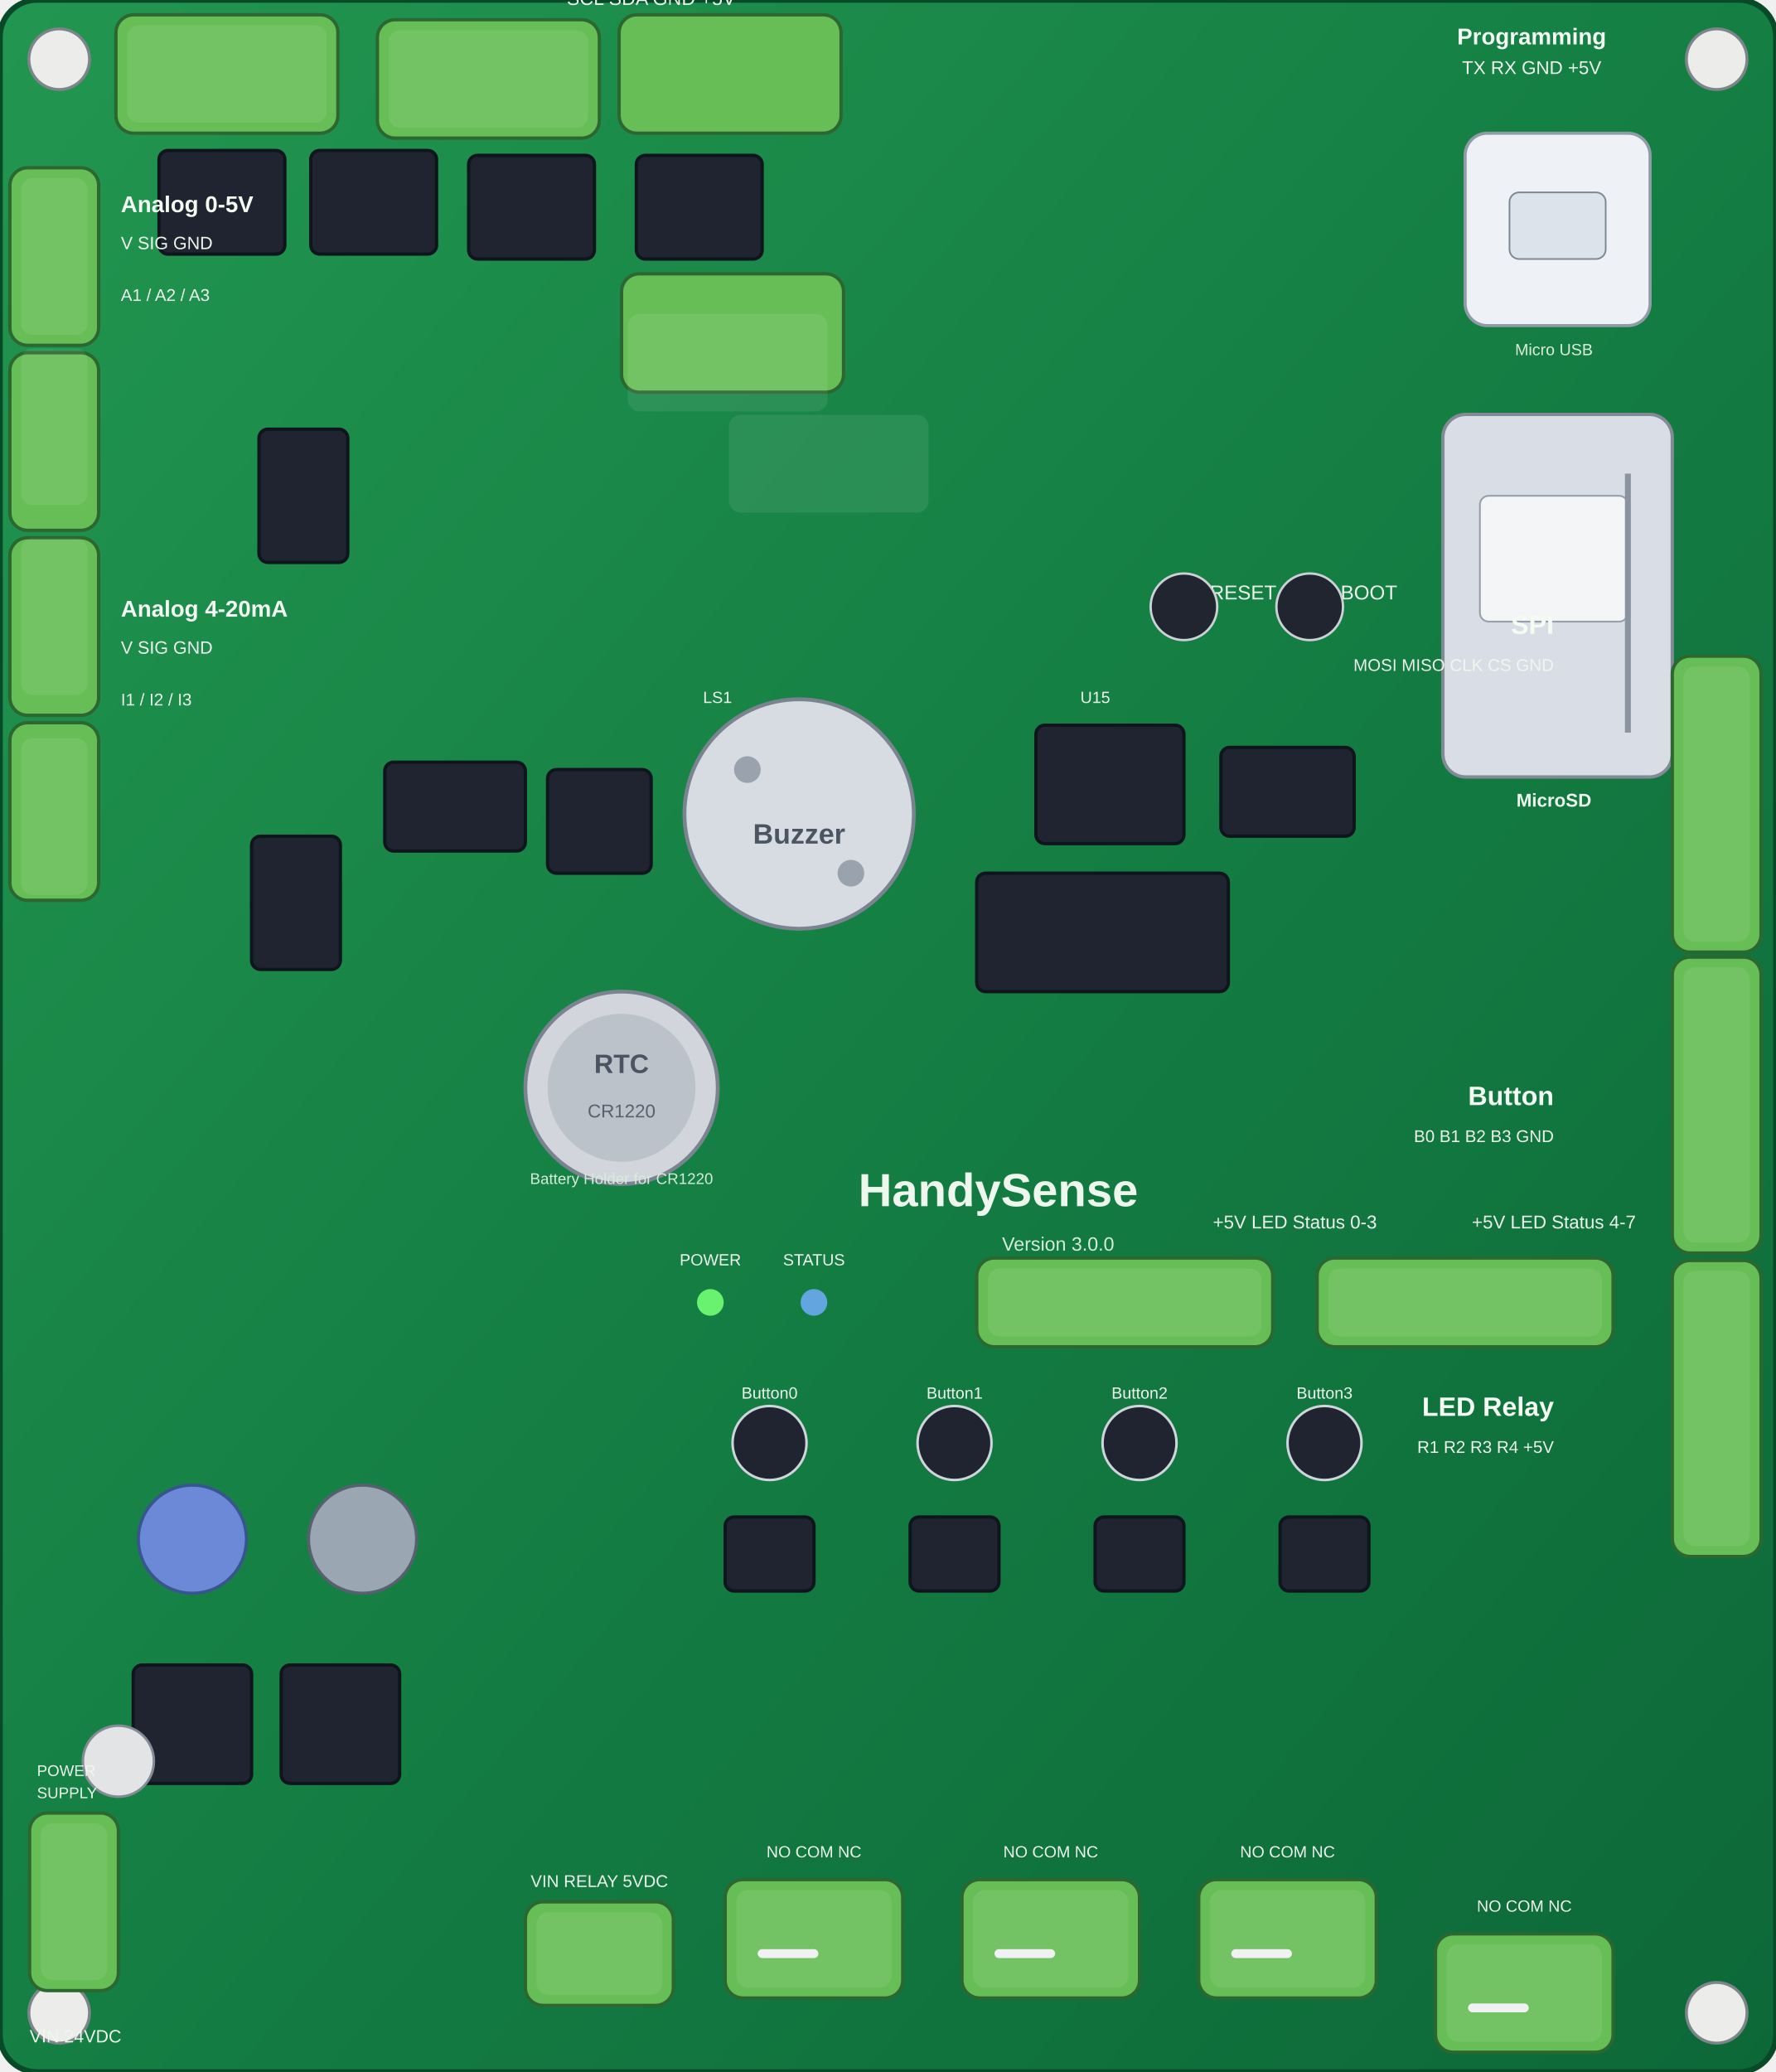
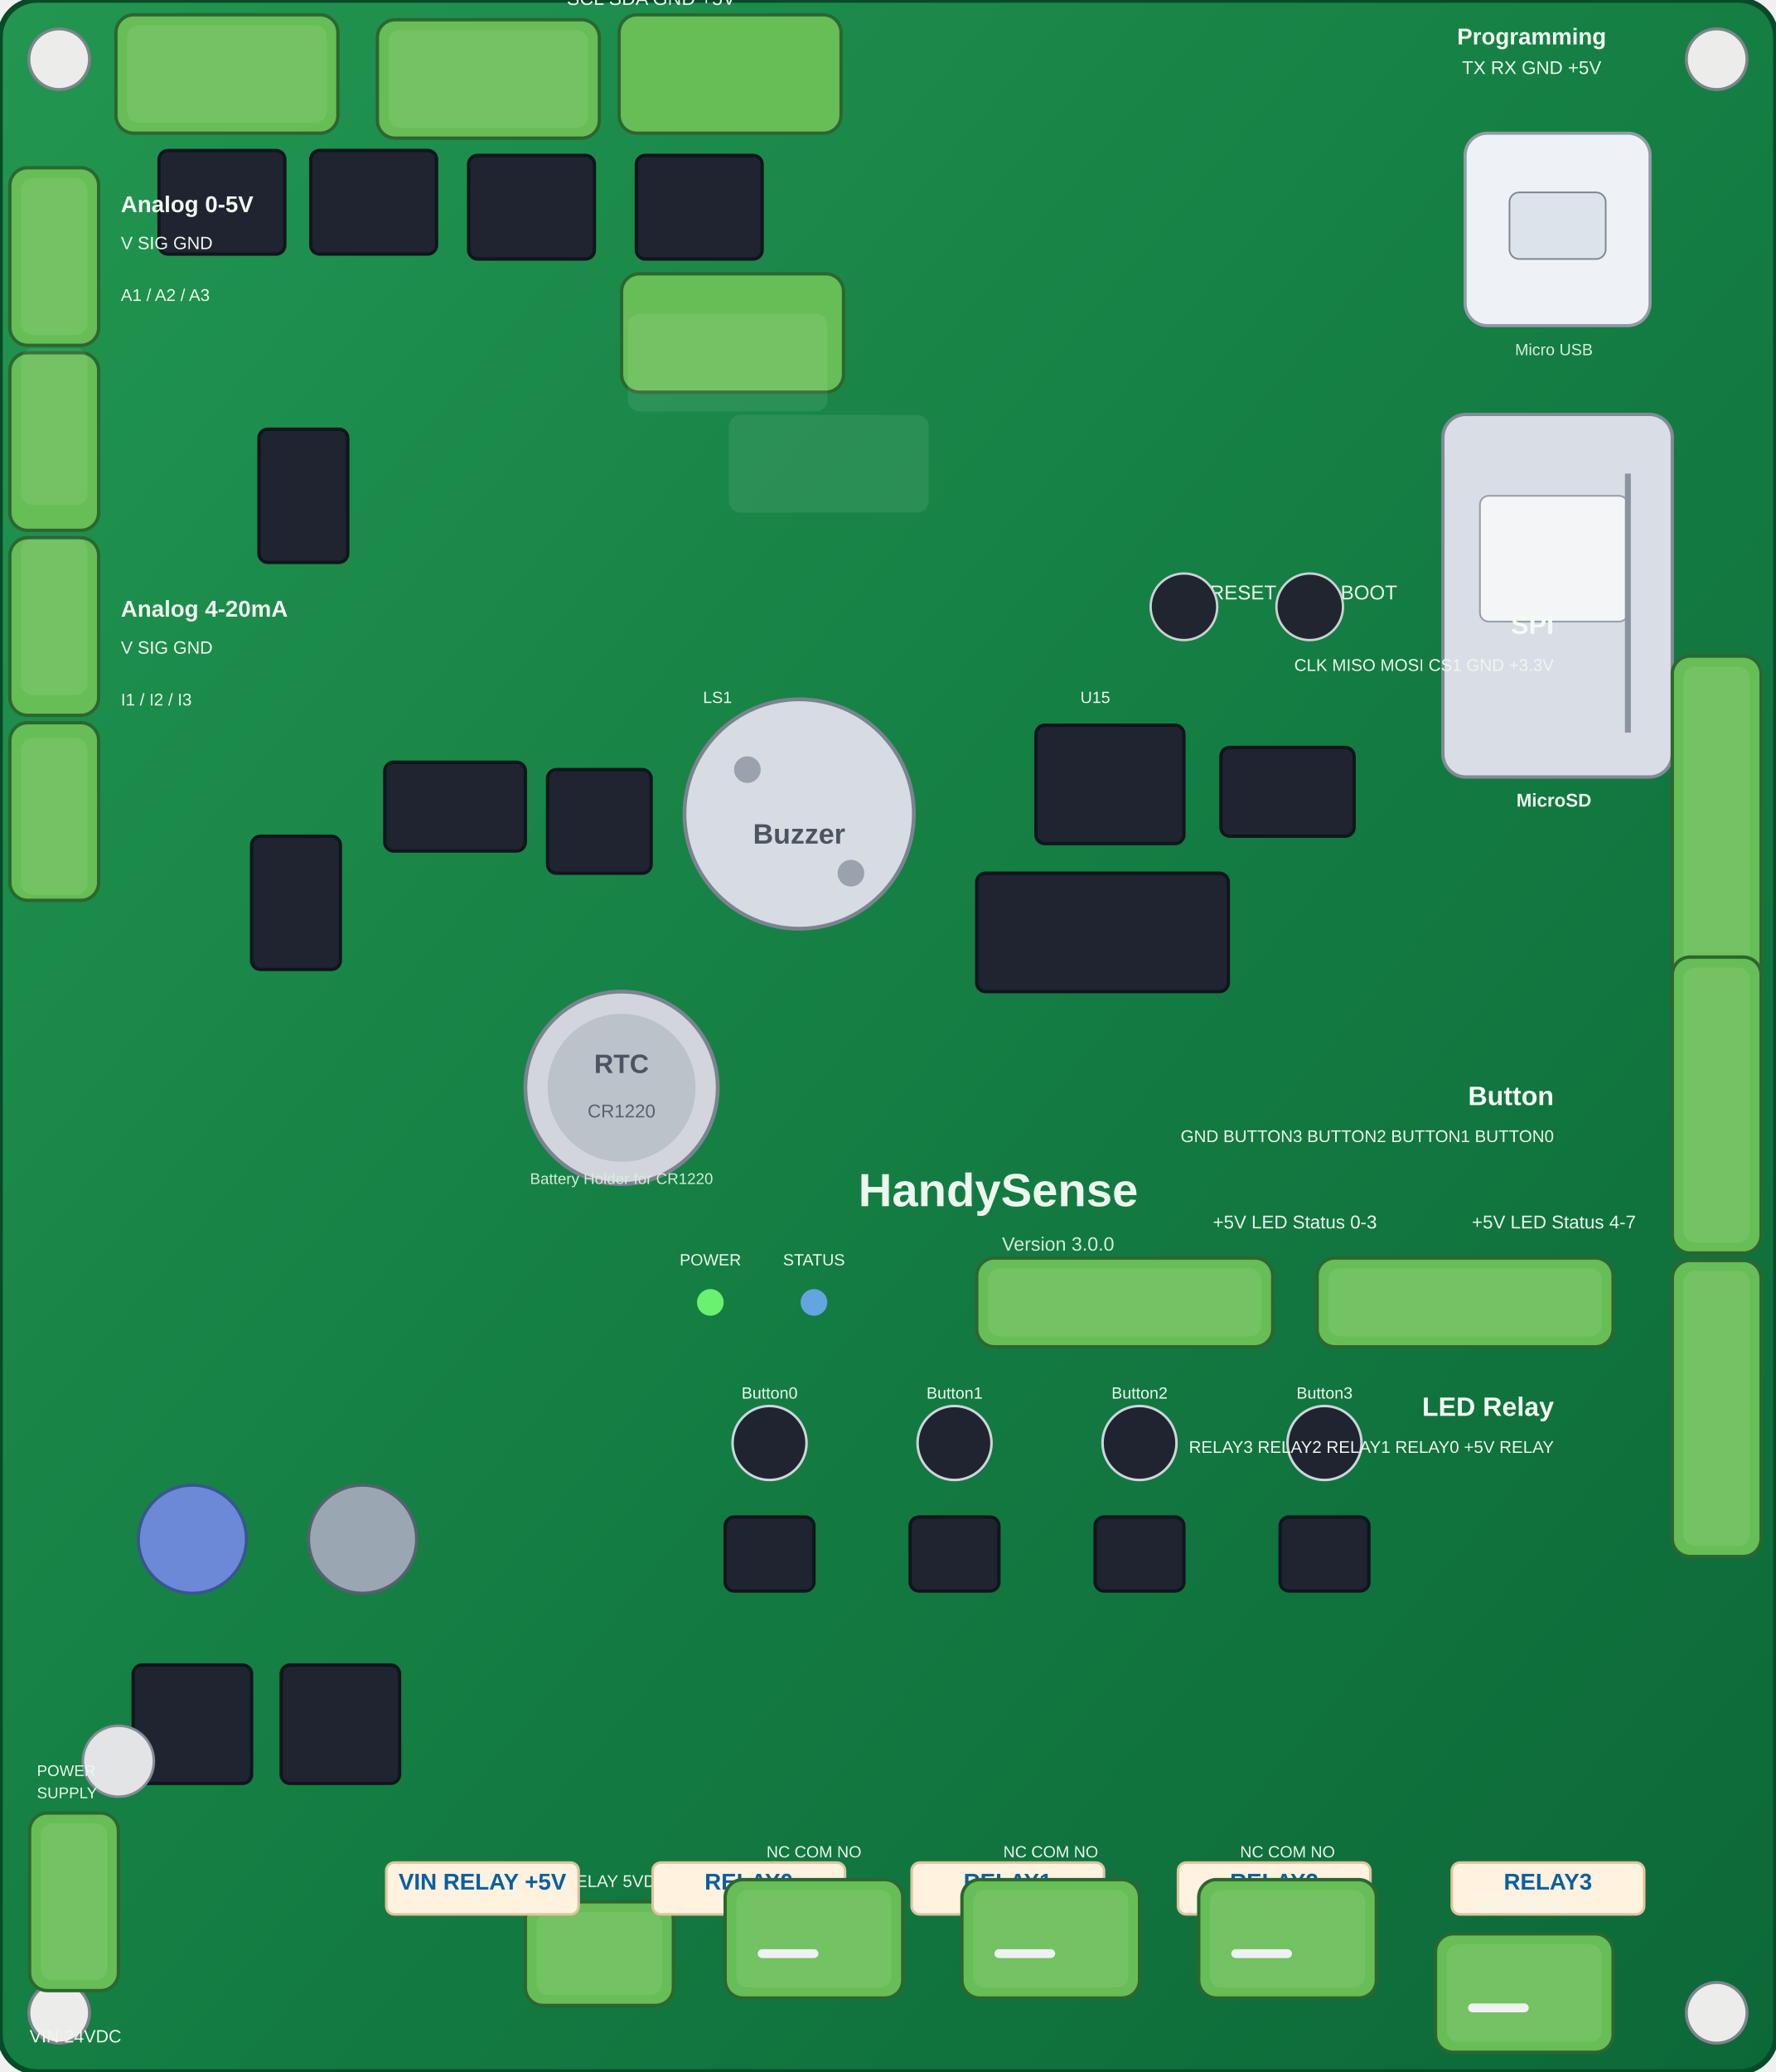
<svg xmlns="http://www.w3.org/2000/svg" width="360" height="420" viewBox="0 0 240 280">
  <defs>
    <linearGradient id="handysense-board-fill" x1="0%" y1="0%" x2="100%" y2="100%">
      <stop offset="0%" stop-color="#229650" />
      <stop offset="55%" stop-color="#137c42" />
      <stop offset="100%" stop-color="#0d6838" />
    </linearGradient>
    <filter id="handysense-shadow" x="-20%" y="-20%" width="140%" height="140%" />
  </defs>
  <g id="board_base" transform="matrix(1 0 0 1 0 0)">
    <rect x="0" y="0" width="240" height="280" rx="5" ry="5" fill="url(#handysense-board-fill)" stroke="#084a28" stroke-width="0.75" />
    <circle cx="8" cy="8" r="4.1" fill="#ececeb" stroke="#7d848a" stroke-width="0.4" />
    <circle cx="232" cy="8" r="4.1" fill="#ececeb" stroke="#7d848a" stroke-width="0.4" />
    <circle cx="8" cy="272" r="4.1" fill="#ececeb" stroke="#7d848a" stroke-width="0.4" />
    <circle cx="232" cy="272" r="4.1" fill="#ececeb" stroke="#7d848a" stroke-width="0.4" />
  </g>
  <g id="rs485" transform="matrix(1 0 0 1 -9.33333 -10)">
    <rect x="25" y="12" width="30" height="16" rx="2.4" ry="2.4" fill="#67bd56" stroke="#2c6630" stroke-width="0.45" />
    <rect x="26.5" y="13.4" width="27" height="13.2" rx="1.6" ry="1.6" fill="rgba(255,255,255,0.08)" />
    <text x="40" y="9" fill="#eef7ee" font-family="Arial" font-size="2.6" text-anchor="middle" font-weight="normal">B A GND +24V</text>
    <text x="40" y="6" fill="#f3fbf3" font-family="Arial" font-size="3.2" text-anchor="middle" font-weight="bold">RS485</text>
  </g>
  <g id="i2c_top" transform="translate(-32 -9.33333)">
    <rect x="83" y="12" width="30" height="16" rx="2.4" ry="2.4" fill="#67bd56" stroke="#2c6630" stroke-width="0.45" />
    <rect x="84.5" y="13.4" width="27" height="13.2" rx="1.6" ry="1.6" fill="rgba(255,255,255,0.08)" />
    <rect x="115.667" y="11.333" width="30" height="16" rx="2.4" ry="2.4" fill="#67bd56" stroke="#2c6630" stroke-width="0.45" transform="matrix(1 0 0 1 0 0)" />
    <rect x="117.167" y="12.733" width="27" height="13.2" rx="1.6" ry="1.6" fill="rgba(255,255,255,0.08)" transform="translate(13.3333 52.6667) matrix(1 0 0 1 0 0)" />
    <rect x="116" y="46.333" width="30" height="16" rx="2.4" ry="2.4" fill="#67bd56" stroke="#2c6630" stroke-width="0.45" transform="matrix(1 0 0 1 0 0)" />
    <rect x="116.833" y="51.733" width="27" height="13.2" rx="1.6" ry="1.6" fill="rgba(255,255,255,0.08)" transform="matrix(1 0 0 1 0 0)" />
    <text x="120" y="6" fill="#f3fbf3" font-family="Arial" font-size="3.2" text-anchor="middle" font-weight="bold">I2C</text>
    <text x="120" y="10" fill="#eef7ee" font-family="Arial" font-size="2.6" text-anchor="middle" font-weight="normal">SCL SDA GND +5V</text>
    <rect x="74" y="29.667" width="17" height="14" rx="1.2" ry="1.2" fill="#1f2430" stroke="#0f151d" stroke-width="0.45" transform="matrix(1 0 0 1 0 0)" />
    <rect x="95.333" y="30.333" width="17" height="14" rx="1.2" ry="1.2" fill="#1f2430" stroke="#0f151d" stroke-width="0.45" transform="matrix(1 0 0 1 0 0)" />
    <rect x="118" y="30.333" width="17" height="14" rx="1.2" ry="1.2" fill="#1f2430" stroke="#0f151d" stroke-width="0.45" transform="matrix(1 0 0 1 0 0)" />
    <rect x="53.494" y="29.672" width="17" height="14" rx="1.2" ry="1.2" fill="#1f2430" stroke="#0f151d" stroke-width="0.45" transform="matrix(1 0 0 1 0 0)" />
  </g>
  <g id="esp32_module">
    <g filter="url(#handysense-shadow)">
      <rect x="153" y="12" width="44" height="60" rx="3.6" ry="3.6" fill="#2a2f3b" stroke="#b5bec8" stroke-width="0.5" />
      <rect x="160" y="21" width="30" height="30" fill="#aeb3b7" stroke="#6a717a" stroke-width="0.3" />
      <rect x="163" y="24" width="24" height="24" fill="#494d55" />
      <path d="M178,12L194,12L194,30L178,30" fill="none" stroke="#e1ba4a" stroke-width="1.5" />
      <path d="M181,20L191,20M181,25L191,25M181,30L191,30" fill="none" stroke="#e1ba4a" stroke-width="0.95" />
      <text x="175" y="39" fill="#ffffff" font-family="Arial" font-size="5.2" text-anchor="middle" font-weight="bold">ESP32</text>
    </g>
    <text x="168" y="81" fill="#eef7ee" font-family="Arial" font-size="2.7" text-anchor="middle" font-weight="normal">RESET</text>
    <text x="185" y="81" fill="#eef7ee" font-family="Arial" font-size="2.7" text-anchor="middle" font-weight="normal">BOOT</text>
    <circle cx="160" cy="82" r="4.5" fill="#20252f" stroke="#cbd1d6" stroke-width="0.32" />
    <circle cx="177" cy="82" r="4.5" fill="#20252f" stroke="#cbd1d6" stroke-width="0.32" />
    <text x="146" y="95" fill="#eef7ee" font-family="Arial" font-size="2.2" text-anchor="start" font-weight="normal">U15</text>
    <rect x="140" y="98" width="20" height="16" rx="1.2" ry="1.2" fill="#1f2430" stroke="#0f151d" stroke-width="0.45" />
    <rect x="165" y="101" width="18" height="12" rx="1.2" ry="1.2" fill="#1f2430" stroke="#0f151d" stroke-width="0.45" />
    <rect x="132" y="118" width="34" height="16" rx="1.2" ry="1.2" fill="#1f2430" stroke="#0f151d" stroke-width="0.45" />
  </g>
  <g id="programming_port">
    <text x="207" y="6" fill="#f3fbf3" font-family="Arial" font-size="3.1" text-anchor="middle" font-weight="bold">Programming</text>
    <text x="207" y="10" fill="#eef7ee" font-family="Arial" font-size="2.5" text-anchor="middle" font-weight="normal">TX RX GND +5V</text>
    <rect x="198" y="18" width="25" height="26" rx="3" ry="3" fill="#eef2f6" stroke="#919ba7" stroke-width="0.42" />
    <rect x="204" y="26" width="13" height="9" rx="1.3" ry="1.3" fill="#dde3ea" stroke="#7d8791" stroke-width="0.22" />
    <text x="210" y="48" fill="#d9eddc" font-family="Arial" font-size="2.2" text-anchor="middle" font-weight="normal">Micro USB</text>
  </g>
  <g id="microsd">
    <rect x="195" y="56" width="31" height="49" rx="3.1" ry="3.1" fill="#d9dde6" stroke="#818a96" stroke-width="0.45" />
    <rect x="200" y="67" width="20" height="17" rx="1.2" ry="1.2" fill="#f4f5f7" stroke="#98a1ab" stroke-width="0.24" />
    <line x1="220" y1="64" x2="220" y2="99" stroke="#8a94a0" stroke-width="0.8" />
    <text x="210" y="109" fill="#eef7ee" font-family="Arial" font-size="2.5" text-anchor="middle" font-weight="bold">MicroSD</text>
  </g>
  <g id="analog_0_5v" transform="matrix(1 0 0 1 -2.66667 -29.3333)">
    <rect x="4" y="52" width="12" height="24" rx="2.4" ry="2.4" fill="#67bd56" stroke="#2c6630" stroke-width="0.45" />
    <rect x="5.5" y="53.4" width="9" height="21.2" rx="1.6" ry="1.6" fill="rgba(255,255,255,0.08)" />
    <rect x="4" y="77" width="12" height="24" rx="2.4" ry="2.4" fill="#67bd56" stroke="#2c6630" stroke-width="0.45" />
    <rect x="5.5" y="76.4" width="9" height="21.2" rx="1.6" ry="1.6" fill="rgba(255,255,255,0.08)" transform="matrix(1 0 0 1 0 0)" />
    <text x="19" y="58" fill="#f3fbf3" font-family="Arial" font-size="3.1" text-anchor="start" font-weight="bold">Analog 0-5V</text>
    <text x="19" y="63" fill="#eef7ee" font-family="Arial" font-size="2.4" text-anchor="start" font-weight="normal">V SIG GND</text>
    <text x="19" y="70" fill="#eef7ee" font-family="Arial" font-size="2.3" text-anchor="start" font-weight="normal">A1 / A2 / A3</text>
  </g>
  <g id="analog_4_20ma" transform="matrix(1 0 0 1 -2.66667 -36.6667)">
    <rect x="4" y="109.333" width="12" height="24" rx="2.4" ry="2.4" fill="#67bd56" stroke="#2c6630" stroke-width="0.45" transform="matrix(1 0 0 1 0 0)" />
    <rect x="5.5" y="109.4" width="9" height="21.2" rx="1.6" ry="1.6" fill="rgba(255,255,255,0.08)" transform="matrix(1 0 0 1 0 0)" />
    <rect x="4" y="134.333" width="12" height="24" rx="2.4" ry="2.4" fill="#67bd56" stroke="#2c6630" stroke-width="0.45" />
    <rect x="5.5" y="136.4" width="9" height="21.2" rx="1.6" ry="1.6" fill="rgba(255,255,255,0.08)" />
    <text x="19" y="120" fill="#f3fbf3" font-family="Arial" font-size="3.1" text-anchor="start" font-weight="bold">Analog 4-20mA</text>
    <text x="19" y="125" fill="#eef7ee" font-family="Arial" font-size="2.4" text-anchor="start" font-weight="normal">V SIG GND</text>
    <text x="19" y="132" fill="#eef7ee" font-family="Arial" font-size="2.3" text-anchor="start" font-weight="normal">I1 / I2 / I3</text>
  </g>
  <g id="mid_left_chips">
    <rect x="35" y="58" width="12" height="18" rx="1.2" ry="1.2" fill="#1f2430" stroke="#0f151d" stroke-width="0.45" />
    <rect x="34" y="113" width="12" height="18" rx="1.2" ry="1.2" fill="#1f2430" stroke="#0f151d" stroke-width="0.45" />
    <rect x="52" y="103" width="19" height="12" rx="1.2" ry="1.2" fill="#1f2430" stroke="#0f151d" stroke-width="0.45" />
    <rect x="74" y="104" width="14" height="14" rx="1.2" ry="1.2" fill="#1f2430" stroke="#0f151d" stroke-width="0.45" />
  </g>
  <g id="buzzer">
    <circle cx="108" cy="110" r="15.5" fill="#d7dce3" stroke="#7b8390" stroke-width="0.52" />
    <circle cx="101" cy="104" r="1.8" fill="#9aa2ad" />
    <circle cx="115" cy="118" r="1.8" fill="#9aa2ad" />
    <text x="108" y="114" fill="#4b5561" font-family="Arial" font-size="3.8" text-anchor="middle" font-weight="bold">Buzzer</text>
    <text x="95" y="95" fill="#eef7ee" font-family="Arial" font-size="2.2" text-anchor="start" font-weight="normal">LS1</text>
  </g>
  <g id="rtc">
    <circle cx="84" cy="147" r="13" fill="#d2d6dc" stroke="#7b8390" stroke-width="0.52" />
    <circle cx="84" cy="147" r="10" fill="#bcc2ca" />
    <text x="84" y="145" fill="#4b5561" font-family="Arial" font-size="3.6" text-anchor="middle" font-weight="bold">RTC</text>
    <text x="84" y="151" fill="#58626f" font-family="Arial" font-size="2.5" text-anchor="middle" font-weight="normal">CR1220</text>
    <text x="84" y="160" fill="#d7ecda" font-family="Arial" font-size="2.1" text-anchor="middle" font-weight="normal">Battery Holder for CR1220</text>
  </g>
  <g id="board_markings">
    <text x="96" y="171" fill="#eef7ee" font-family="Arial" font-size="2.2" text-anchor="middle" font-weight="normal">POWER</text>
    <text x="110" y="171" fill="#eef7ee" font-family="Arial" font-size="2.2" text-anchor="middle" font-weight="normal">STATUS</text>
    <circle cx="96" cy="176" r="1.8" fill="#72ff73" opacity="0.9" />
    <circle cx="110" cy="176" r="1.8" fill="#6eacf8" opacity="0.86" />
    <text x="116" y="163" fill="#edf7ee" font-family="Arial" font-size="6.3" text-anchor="start" font-weight="bold">HandySense</text>
    <text x="143" y="169" fill="#d7ecda" font-family="Arial" font-size="2.6" text-anchor="middle" font-weight="normal">Version 3.0.0</text>
  </g>
  <g id="led_status">
    <rect x="132" y="170" width="40" height="12" rx="2.4" ry="2.4" fill="#67bd56" stroke="#2c6630" stroke-width="0.45" />
    <rect x="133.5" y="171.4" width="37" height="9.2" rx="1.6" ry="1.6" fill="rgba(255,255,255,0.08)" />
    <rect x="178" y="170" width="40" height="12" rx="2.4" ry="2.4" fill="#67bd56" stroke="#2c6630" stroke-width="0.45" />
    <rect x="179.5" y="171.4" width="37" height="9.2" rx="1.6" ry="1.6" fill="rgba(255,255,255,0.08)" />
    <text x="175" y="166" fill="#eef7ee" font-family="Arial" font-size="2.5" text-anchor="middle" font-weight="normal">+5V LED Status 0-3</text>
    <text x="210" y="166" fill="#eef7ee" font-family="Arial" font-size="2.5" text-anchor="middle" font-weight="normal">+5V LED Status 4-7</text>
  </g>
  <g id="local_buttons">
    <text x="104" y="189" fill="#eef7ee" font-family="Arial" font-size="2.2" text-anchor="middle" font-weight="normal">Button0</text>
    <text x="129" y="189" fill="#eef7ee" font-family="Arial" font-size="2.2" text-anchor="middle" font-weight="normal">Button1</text>
    <text x="154" y="189" fill="#eef7ee" font-family="Arial" font-size="2.2" text-anchor="middle" font-weight="normal">Button2</text>
    <text x="179" y="189" fill="#eef7ee" font-family="Arial" font-size="2.2" text-anchor="middle" font-weight="normal">Button3</text>
    <circle cx="104" cy="195" r="5" fill="#1f2430" stroke="#ced5dc" stroke-width="0.34" />
    <circle cx="129" cy="195" r="5" fill="#1f2430" stroke="#ced5dc" stroke-width="0.34" />
    <circle cx="154" cy="195" r="5" fill="#1f2430" stroke="#ced5dc" stroke-width="0.34" />
    <circle cx="179" cy="195" r="5" fill="#1f2430" stroke="#ced5dc" stroke-width="0.34" />
    <rect x="98" y="205" width="12" height="10" rx="1.2" ry="1.2" fill="#1f2430" stroke="#0f151d" stroke-width="0.45" />
    <rect x="123" y="205" width="12" height="10" rx="1.2" ry="1.2" fill="#1f2430" stroke="#0f151d" stroke-width="0.45" />
    <rect x="148" y="205" width="12" height="10" rx="1.2" ry="1.2" fill="#1f2430" stroke="#0f151d" stroke-width="0.45" />
    <rect x="173" y="205" width="12" height="10" rx="1.2" ry="1.2" fill="#1f2430" stroke="#0f151d" stroke-width="0.45" />
  </g>
  <g id="spi_block" transform="matrix(1 0 0 1 2 -21.3333)">
-     <rect x="224" y="110" width="12" height="40" rx="2.4" ry="2.4" fill="#67bd56" stroke="#2c6630" stroke-width="0.45" />
-     <rect x="225.5" y="111.4" width="9" height="37.2" rx="1.6" ry="1.6" fill="rgba(255,255,255,0.08)" />
+     <rect x="224" y="110" width="12" height="48" rx="2.4" ry="2.4" fill="#67bd56" stroke="#2c6630" stroke-width="0.45" />
+     <rect x="225.5" y="111.4" width="9" height="45.2" rx="1.6" ry="1.6" fill="rgba(255,255,255,0.08)" />
    <text x="208" y="107" fill="#f3fbf3" font-family="Arial" font-size="3.6" text-anchor="end" font-weight="bold">SPI</text>
-     <text x="208" y="112" fill="#eef7ee" font-family="Arial" font-size="2.3" text-anchor="end" font-weight="normal">MOSI MISO CLK CS GND</text>
+     <text x="208" y="112" fill="#eef7ee" font-family="Arial" font-size="2.3" text-anchor="end" font-weight="normal">CLK MISO MOSI CS1 GND +3.3V</text>
  </g>
  <g id="button_block" transform="matrix(1 0 0 1 2 -32.6667)">
    <rect x="224" y="162" width="12" height="40" rx="2.4" ry="2.4" fill="#67bd56" stroke="#2c6630" stroke-width="0.45" />
    <rect x="225.5" y="163.4" width="9" height="37.2" rx="1.6" ry="1.6" fill="rgba(255,255,255,0.08)" />
    <text x="208" y="182" fill="#f3fbf3" font-family="Arial" font-size="3.6" text-anchor="end" font-weight="bold">Button</text>
-     <text x="208" y="187" fill="#eef7ee" font-family="Arial" font-size="2.3" text-anchor="end" font-weight="normal">B0 B1 B2 B3 GND</text>
+     <text x="208" y="187" fill="#eef7ee" font-family="Arial" font-size="2.3" text-anchor="end" font-weight="normal">GND BUTTON3 BUTTON2 BUTTON1 BUTTON0</text>
  </g>
  <g id="led_relay_block" transform="matrix(1 0 0 1 2 -40.6667)">
    <rect x="224" y="211" width="12" height="40" rx="2.4" ry="2.4" fill="#67bd56" stroke="#2c6630" stroke-width="0.45" />
    <rect x="225.5" y="212.4" width="9" height="37.2" rx="1.6" ry="1.6" fill="rgba(255,255,255,0.08)" />
    <text x="208" y="232" fill="#f3fbf3" font-family="Arial" font-size="3.6" text-anchor="end" font-weight="bold">LED Relay</text>
-     <text x="208" y="237" fill="#eef7ee" font-family="Arial" font-size="2.3" text-anchor="end" font-weight="normal">R1 R2 R3 R4 +5V</text>
+     <text x="208" y="237" fill="#eef7ee" font-family="Arial" font-size="2.3" text-anchor="end" font-weight="normal">RELAY3 RELAY2 RELAY1 RELAY0 +5V RELAY</text>
  </g>
  <g id="power_area">
    <rect x="18" y="225" width="16" height="16" rx="1.2" ry="1.2" fill="#1f2430" stroke="#0f151d" stroke-width="0.45" />
    <rect x="38" y="225" width="16" height="16" rx="1.2" ry="1.2" fill="#1f2430" stroke="#0f151d" stroke-width="0.45" />
    <circle cx="26" cy="208" r="7.3" fill="#6c89d8" stroke="#39558f" stroke-width="0.42" />
    <circle cx="49" cy="208" r="7.3" fill="#9aa7b3" stroke="#56606e" stroke-width="0.42" />
    <circle cx="16" cy="238" r="4.8" fill="#e2e4e6" stroke="#838b95" stroke-width="0.34" />
  </g>
  <g id="power_supply">
    <rect x="4" y="245" width="12" height="24" rx="2.4" ry="2.4" fill="#67bd56" stroke="#2c6630" stroke-width="0.45" />
    <rect x="5.5" y="246.4" width="9" height="21.2" rx="1.6" ry="1.6" fill="rgba(255,255,255,0.08)" />
    <text x="5" y="240" fill="#eef7ee" font-family="Arial" font-size="2.1" text-anchor="start" font-weight="normal">POWER</text>
    <text x="5" y="243" fill="#eef7ee" font-family="Arial" font-size="2.1" text-anchor="start" font-weight="normal">SUPPLY</text>
    <text x="4" y="276" fill="#eef7ee" font-family="Arial" font-size="2.4" text-anchor="start" font-weight="normal">VIN 24VDC</text>
  </g>
  <g id="power_relay">
    <rect x="71" y="257" width="20" height="14" rx="2.4" ry="2.4" fill="#67bd56" stroke="#2c6630" stroke-width="0.45" />
    <rect x="72.5" y="258.4" width="17" height="11.2" rx="1.6" ry="1.6" fill="rgba(255,255,255,0.08)" />
    <text x="81" y="255" fill="#eef7ee" font-family="Arial" font-size="2.3" text-anchor="middle" font-weight="normal">VIN RELAY 5VDC</text>
  </g>
  <g id="relay_1">
    <g filter="url(#handysense-shadow)">
      <rect x="98" y="206" width="26" height="35" rx="1.9" ry="1.9" fill="#11171d" stroke="#000" stroke-width="0.42" />
      <rect x="101" y="209" width="20" height="18" fill="#222c38" stroke="#465261" stroke-width="0.28" />
      <text x="111" y="220" fill="#e6e9ed" font-family="Arial" font-size="4.6" text-anchor="middle" font-weight="bold">K1</text>
    </g>
  </g>
  <g id="relay_2" transform="matrix(1 0 0 1 0 0)">
    <g filter="url(#handysense-shadow)">
      <rect x="130" y="206" width="26" height="35" rx="1.9" ry="1.9" fill="#11171d" stroke="#000" stroke-width="0.42" />
      <rect x="133" y="209" width="20" height="18" fill="#222c38" stroke="#465261" stroke-width="0.28" />
      <text x="143" y="220" fill="#e6e9ed" font-family="Arial" font-size="4.6" text-anchor="middle" font-weight="bold">K2</text>
    </g>
  </g>
  <g id="relay_3">
    <g filter="url(#handysense-shadow)">
      <rect x="162" y="206" width="26" height="35" rx="1.9" ry="1.9" fill="#11171d" stroke="#000" stroke-width="0.42" />
      <rect x="165" y="209" width="20" height="18" fill="#222c38" stroke="#465261" stroke-width="0.28" />
      <text x="175" y="220" fill="#e6e9ed" font-family="Arial" font-size="4.6" text-anchor="middle" font-weight="bold">K3</text>
    </g>
  </g>
  <g id="relay_4">
    <g filter="url(#handysense-shadow)">
      <rect x="194" y="206" width="26" height="35" rx="1.9" ry="1.9" fill="#11171d" stroke="#000" stroke-width="0.42" />
      <rect x="197" y="209" width="20" height="18" fill="#222c38" stroke="#465261" stroke-width="0.28" />
      <text x="207" y="220" fill="#e6e9ed" font-family="Arial" font-size="4.6" text-anchor="middle" font-weight="bold">K4</text>
    </g>
  </g>
+   <g id="relay_name_vin_relay_plus5v">
+     <rect x="52.2" y="251.7" width="26" height="7" rx="1.1" ry="1.1" fill="#fff2df" stroke="#e0c39f" stroke-width="0.35" />
+     <text x="65.2" y="255.35" fill="#0b5f9f" font-family="Arial" font-size="3.1" text-anchor="middle" font-weight="bold">VIN RELAY +5V</text>
+   </g>
+   <g id="relay_name_relay0">
+     <rect x="88.2" y="251.7" width="26" height="7" rx="1.1" ry="1.1" fill="#fff2df" stroke="#e0c39f" stroke-width="0.35" />
+     <text x="101.2" y="255.35" fill="#0b5f9f" font-family="Arial" font-size="3.1" text-anchor="middle" font-weight="bold">RELAY0</text>
+   </g>
+   <g id="relay_name_relay1">
+     <rect x="123.2" y="251.7" width="26" height="7" rx="1.1" ry="1.1" fill="#fff2df" stroke="#e0c39f" stroke-width="0.35" />
+     <text x="136.2" y="255.35" fill="#0b5f9f" font-family="Arial" font-size="3.1" text-anchor="middle" font-weight="bold">RELAY1</text>
+   </g>
+   <g id="relay_name_relay2">
+     <rect x="159.2" y="251.7" width="26" height="7" rx="1.1" ry="1.1" fill="#fff2df" stroke="#e0c39f" stroke-width="0.35" />
+     <text x="172.2" y="255.35" fill="#0b5f9f" font-family="Arial" font-size="3.1" text-anchor="middle" font-weight="bold">RELAY2</text>
+   </g>
+   <g id="relay_name_relay3">
+     <rect x="196.2" y="251.7" width="26" height="7" rx="1.1" ry="1.1" fill="#fff2df" stroke="#e0c39f" stroke-width="0.35" />
+     <text x="209.2" y="255.35" fill="#0b5f9f" font-family="Arial" font-size="3.1" text-anchor="middle" font-weight="bold">RELAY3</text>
+   </g>
  <g id="relay_terminal_1">
    <rect x="98" y="254" width="24" height="16" rx="2.4" ry="2.4" fill="#67bd56" stroke="#2c6630" stroke-width="0.45" />
    <rect x="99.5" y="255.4" width="21" height="13.2" rx="1.6" ry="1.6" fill="rgba(255,255,255,0.08)" />
    <line x1="103" y1="264" x2="110" y2="264" stroke="#f0f1f2" stroke-width="1.2" stroke-linecap="round" />
-     <text x="110" y="251" fill="#eef7ee" font-family="Arial" font-size="2.2" text-anchor="middle" font-weight="normal">NO COM NC</text>
+     <text x="110" y="251" fill="#eef7ee" font-family="Arial" font-size="2.2" text-anchor="middle" font-weight="normal">NC COM NO</text>
  </g>
  <g id="relay_terminal_2">
    <rect x="130" y="254" width="24" height="16" rx="2.4" ry="2.4" fill="#67bd56" stroke="#2c6630" stroke-width="0.45" />
    <rect x="131.5" y="255.4" width="21" height="13.2" rx="1.6" ry="1.6" fill="rgba(255,255,255,0.08)" />
    <line x1="135" y1="264" x2="142" y2="264" stroke="#f0f1f2" stroke-width="1.2" stroke-linecap="round" />
-     <text x="142" y="251" fill="#eef7ee" font-family="Arial" font-size="2.2" text-anchor="middle" font-weight="normal">NO COM NC</text>
+     <text x="142" y="251" fill="#eef7ee" font-family="Arial" font-size="2.2" text-anchor="middle" font-weight="normal">NC COM NO</text>
  </g>
  <g id="relay_terminal_3">
    <rect x="162" y="254" width="24" height="16" rx="2.4" ry="2.4" fill="#67bd56" stroke="#2c6630" stroke-width="0.45" />
    <rect x="163.5" y="255.4" width="21" height="13.2" rx="1.6" ry="1.6" fill="rgba(255,255,255,0.08)" />
    <line x1="167" y1="264" x2="174" y2="264" stroke="#f0f1f2" stroke-width="1.2" stroke-linecap="round" />
-     <text x="174" y="251" fill="#eef7ee" font-family="Arial" font-size="2.2" text-anchor="middle" font-weight="normal">NO COM NC</text>
+     <text x="174" y="251" fill="#eef7ee" font-family="Arial" font-size="2.2" text-anchor="middle" font-weight="normal">NC COM NO</text>
  </g>
  <g id="relay_terminal_4" transform="matrix(1 0 0 1 0 7.33333)">
    <rect x="194" y="254" width="24" height="16" rx="2.4" ry="2.4" fill="#67bd56" stroke="#2c6630" stroke-width="0.45" />
    <rect x="195.5" y="255.4" width="21" height="13.2" rx="1.6" ry="1.6" fill="rgba(255,255,255,0.08)" />
    <line x1="199" y1="264" x2="206" y2="264" stroke="#f0f1f2" stroke-width="1.2" stroke-linecap="round" />
-     <text x="206" y="251" fill="#eef7ee" font-family="Arial" font-size="2.2" text-anchor="middle" font-weight="normal">NO COM NC</text>
+     <text x="206" y="251" fill="#eef7ee" font-family="Arial" font-size="2.2" text-anchor="middle" font-weight="normal">NC COM NO</text>
  </g>
</svg>
